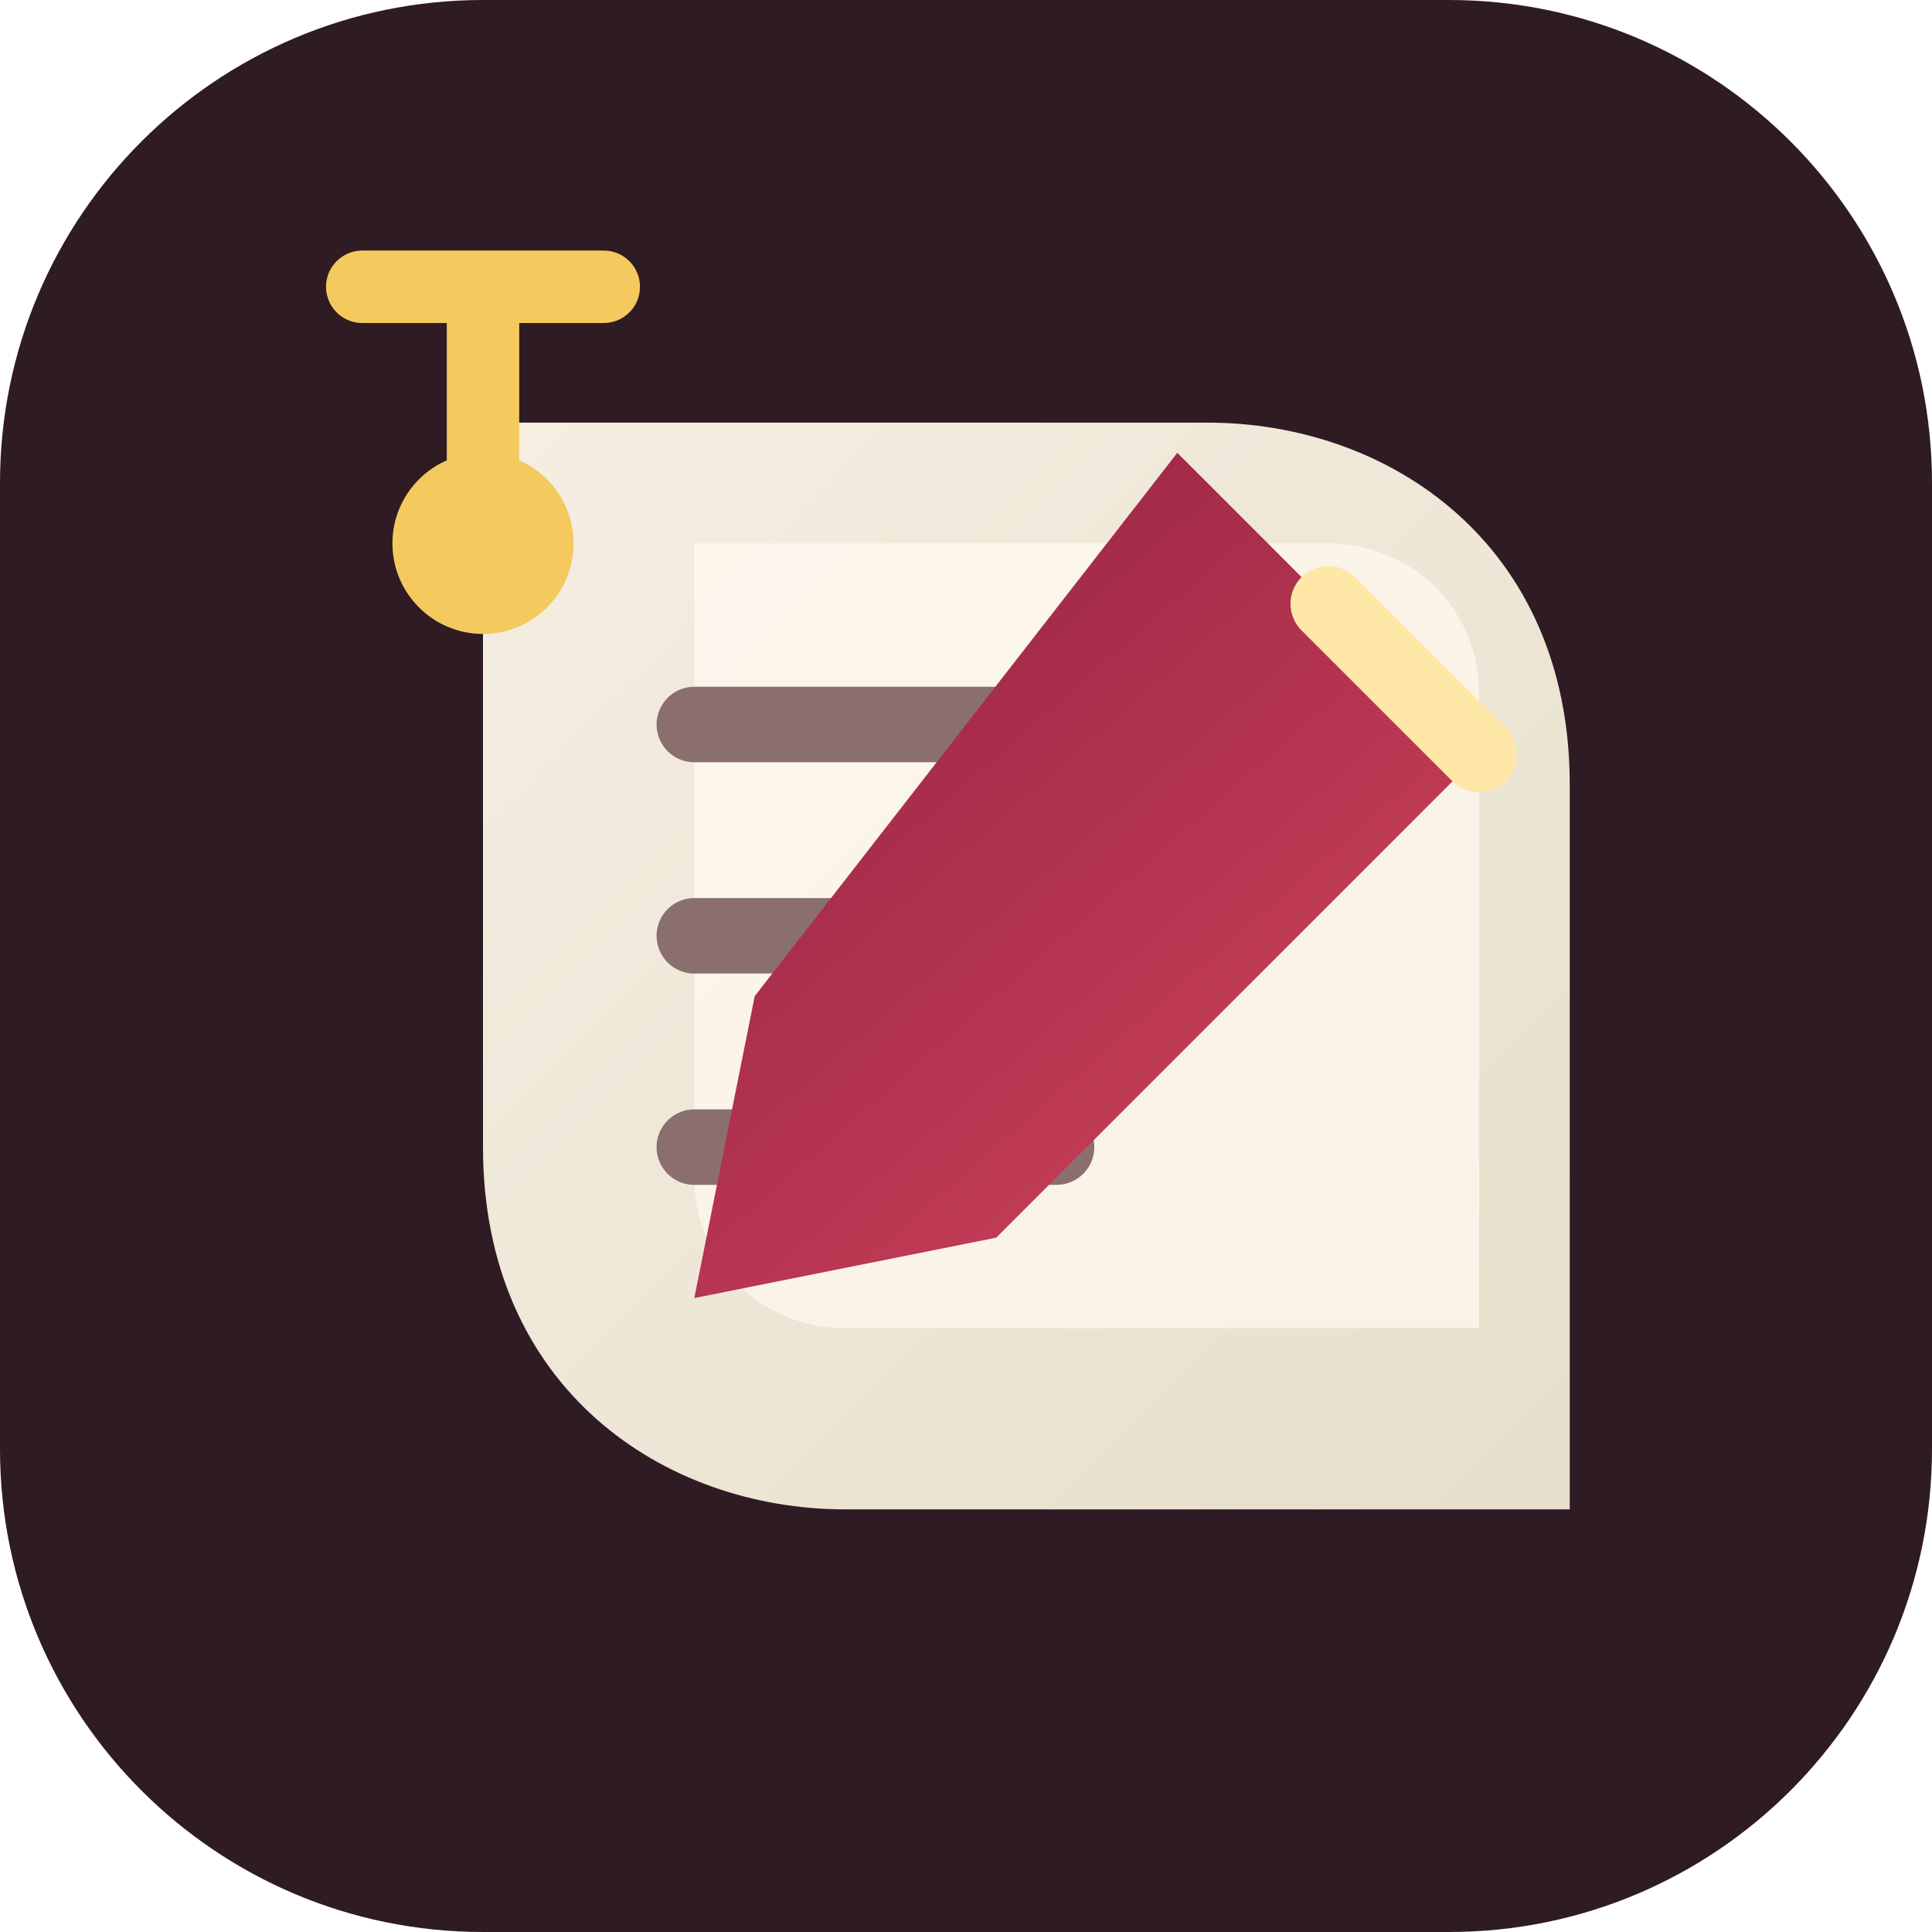
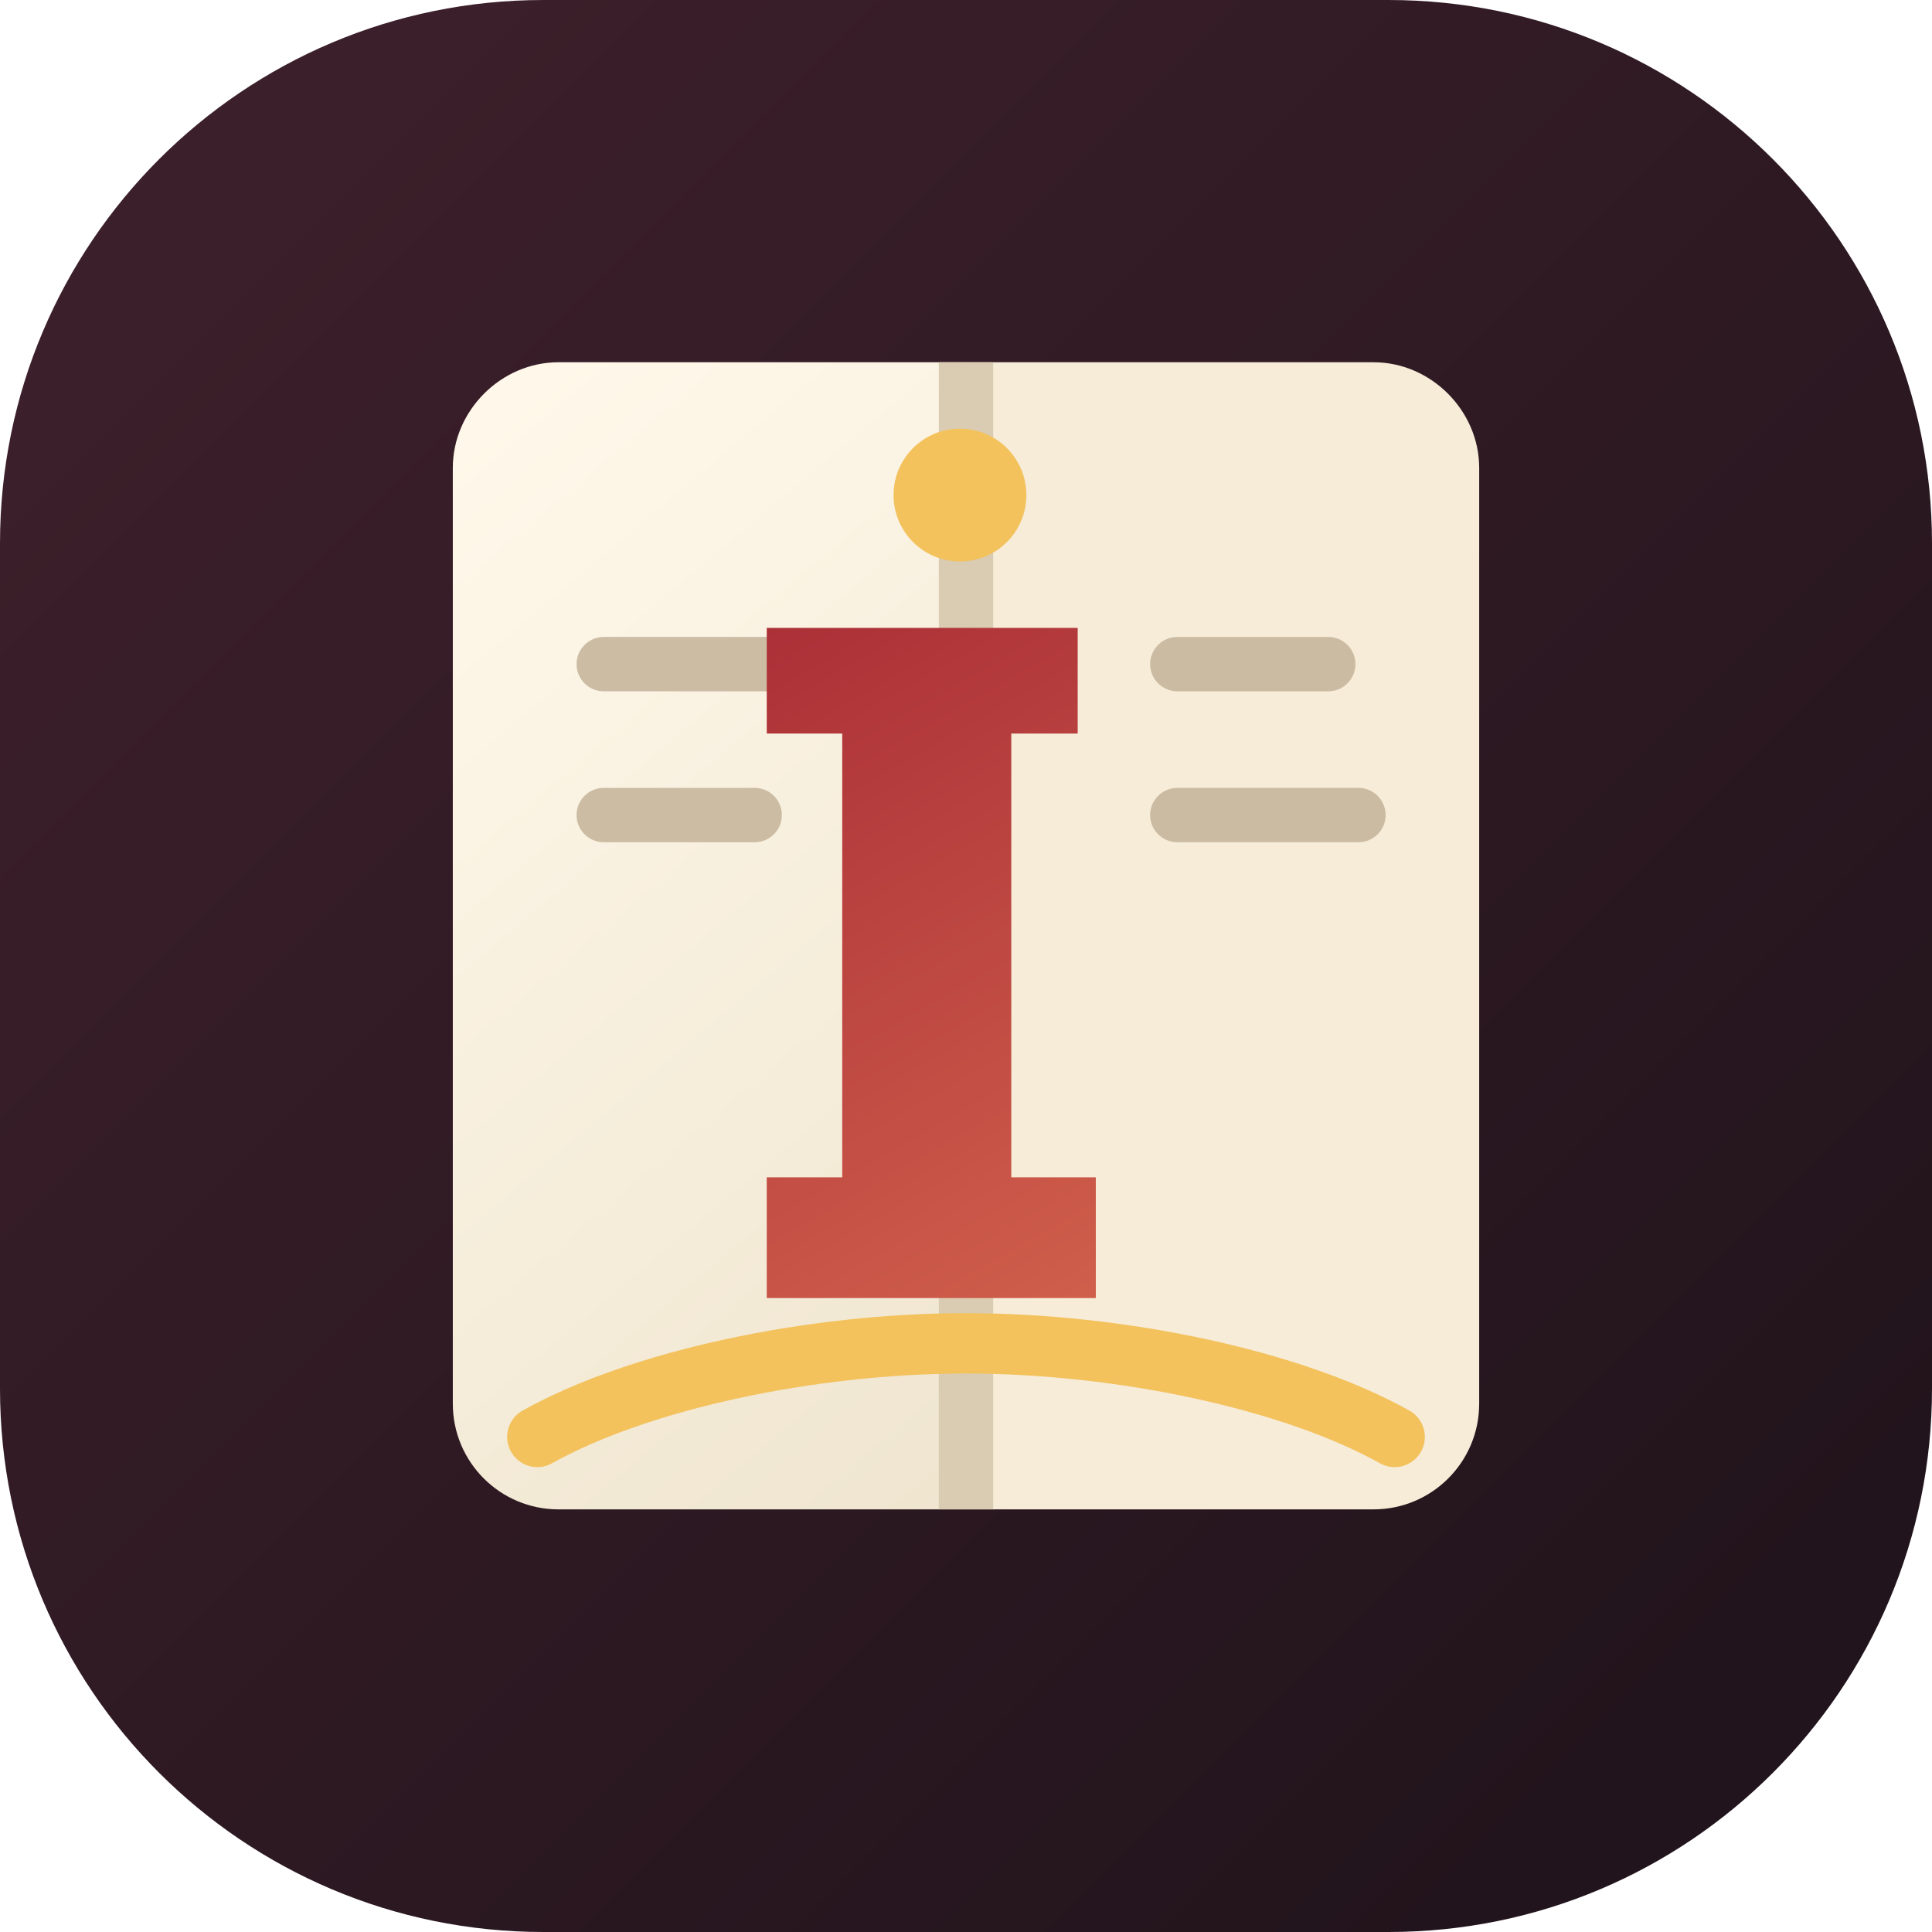
<svg xmlns="http://www.w3.org/2000/svg" viewBox="0 0 64 64">
  <defs>
-     <linearGradient id="paper" x1="10" y1="10" x2="54" y2="54" gradientUnits="userSpaceOnUse">
-       <stop offset="0" stop-color="#f7f1e5" />
-       <stop offset="1" stop-color="#e6dcc9" />
+     <linearGradient id="bg" x1="8" y1="8" x2="56" y2="56" gradientUnits="userSpaceOnUse">
+       <stop offset="0" stop-color="#3b1f2a" />
+       <stop offset="1" stop-color="#22141c" />
    </linearGradient>
-     <linearGradient id="ink" x1="18" y1="16" x2="46" y2="48" gradientUnits="userSpaceOnUse">
-       <stop offset="0" stop-color="#8b1e3f" />
-       <stop offset="1" stop-color="#d9485f" />
+     <linearGradient id="paper" x1="16" y1="14" x2="48" y2="52" gradientUnits="userSpaceOnUse">
+       <stop offset="0" stop-color="#fff8ea" />
+       <stop offset="1" stop-color="#eadfc7" />
+     </linearGradient>
+     <linearGradient id="ink" x1="24" y1="18" x2="40" y2="46" gradientUnits="userSpaceOnUse">
+       <stop offset="0" stop-color="#a72a35" />
+       <stop offset="1" stop-color="#d6674f" />
    </linearGradient>
  </defs>
-   <rect width="64" height="64" rx="16" fill="#2f1b23" />
-   <path d="M16 14h24c6 0 12 4 12 12v24H28c-6 0-12-4-12-12V14Z" fill="url(#paper)" />
-   <path d="M24 18h20c2.8 0 5 2.2 5 5v21H28c-2.8 0-5-2.2-5-5V18Z" fill="#fffaf0" opacity=".72" />
-   <path d="M23 24h18M23 31h14M23 38h12" fill="none" stroke="#8b6f6f" stroke-width="2.5" stroke-linecap="round" />
-   <path d="m39 15 10 10-16 16-10 2 2-10 14-18Z" fill="url(#ink)" />
-   <path d="m44 20 5 5" fill="none" stroke="#ffe7a8" stroke-width="2.5" stroke-linecap="round" />
-   <circle cx="16" cy="18" r="3" fill="#f4c95d" />
-   <path d="M14.8 9.5h2.4v11h-2.4z" fill="#f4c95d" />
-   <path d="M12 9.5h8" fill="none" stroke="#f4c95d" stroke-width="2.4" stroke-linecap="round" />
+   <rect width="64" height="64" rx="18" fill="url(#bg)" />
+   <path d="M15 15.5c0-1.9 1.6-3.5 3.5-3.5H32v38H18.5A3.5 3.5 0 0 1 15 46.5z" fill="url(#paper)" />
+   <path d="M49 15.5c0-1.9-1.6-3.5-3.5-3.5H32v38h13.5a3.5 3.5 0 0 0 3.5-3.5z" fill="#f6ecd8" />
+   <path d="M32 12v38" fill="none" stroke="#d9ccb2" stroke-width="1.8" />
+   <path d="M20 22h7M20 27h5M39 22h5M39 27h6" fill="none" stroke="#c6b69c" stroke-width="1.8" stroke-linecap="round" opacity=".9" />
+   <circle cx="31.8" cy="16.4" r="2.2" fill="#f3c25d" />
+   <path d="M27.9 20.8h7.8v3.5h-2.2v14.7h2.8V43H25.4v-4h2.5V24.3h-2.5v-3.5Z" fill="url(#ink)" />
+   <path d="M17.8 47.6c3.4-1.9 9.1-3.1 14.2-3.1s10.8 1.2 14.2 3.1" fill="none" stroke="#f3c25d" stroke-width="2" stroke-linecap="round" />
</svg>
